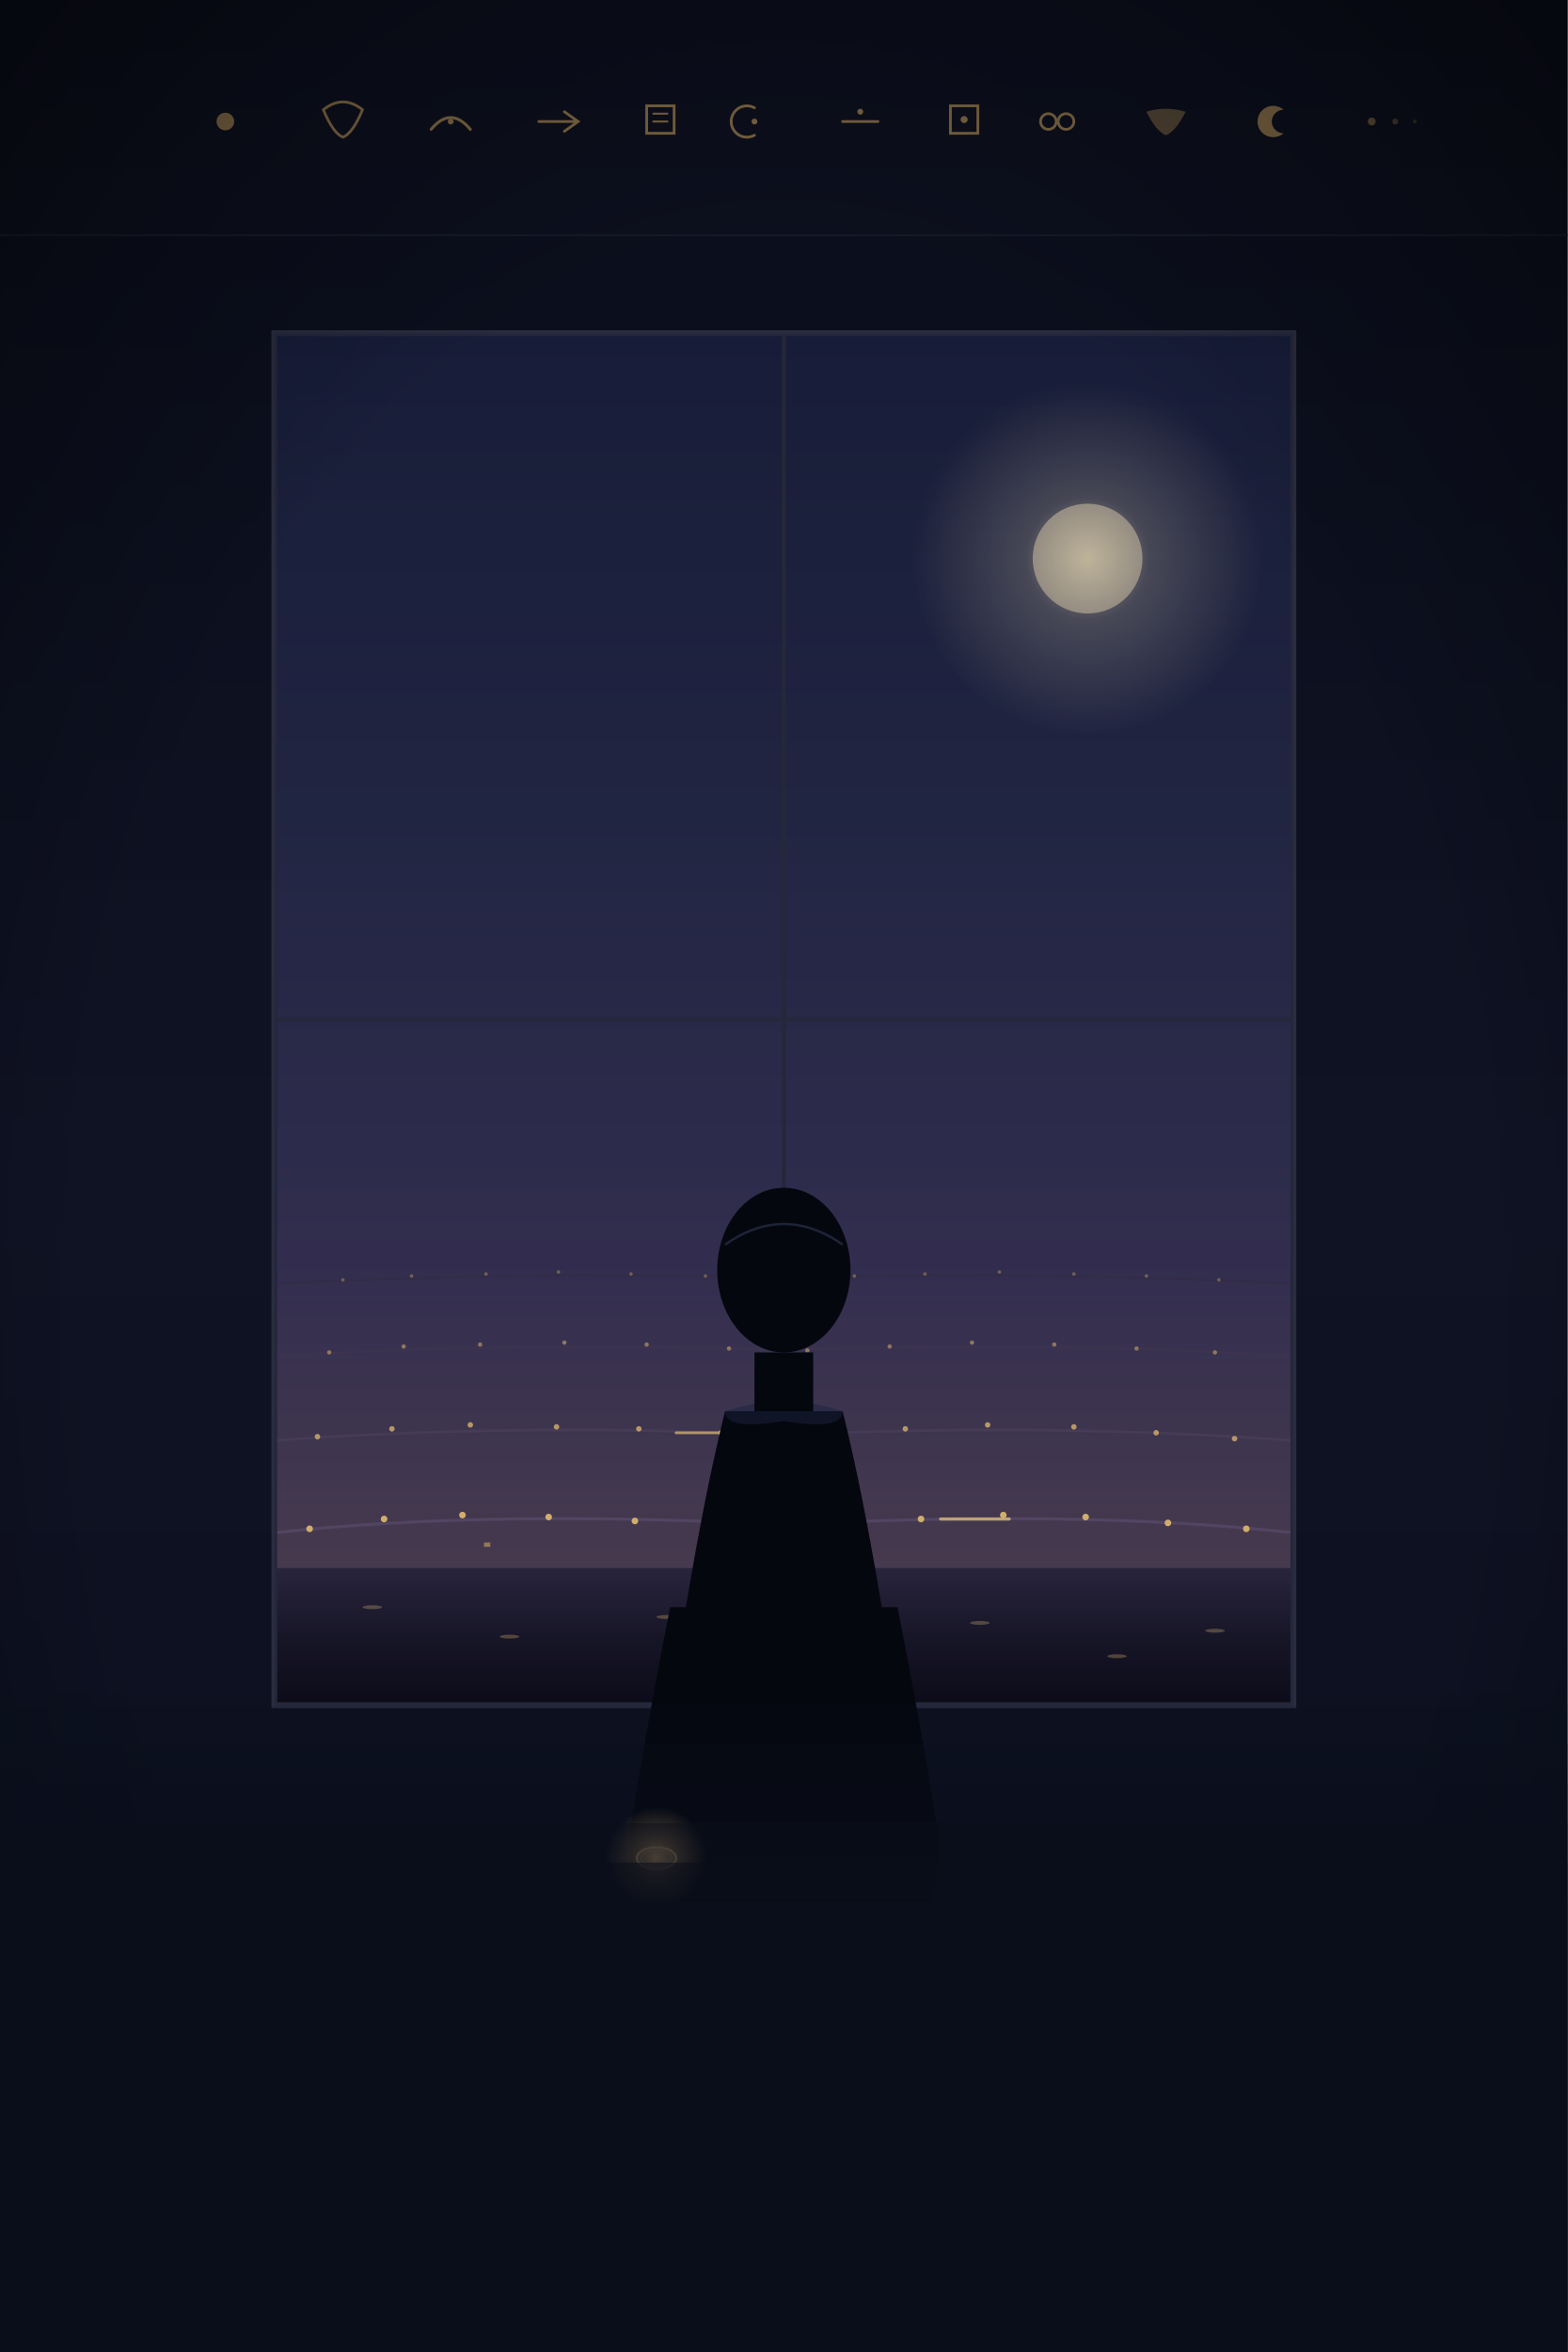
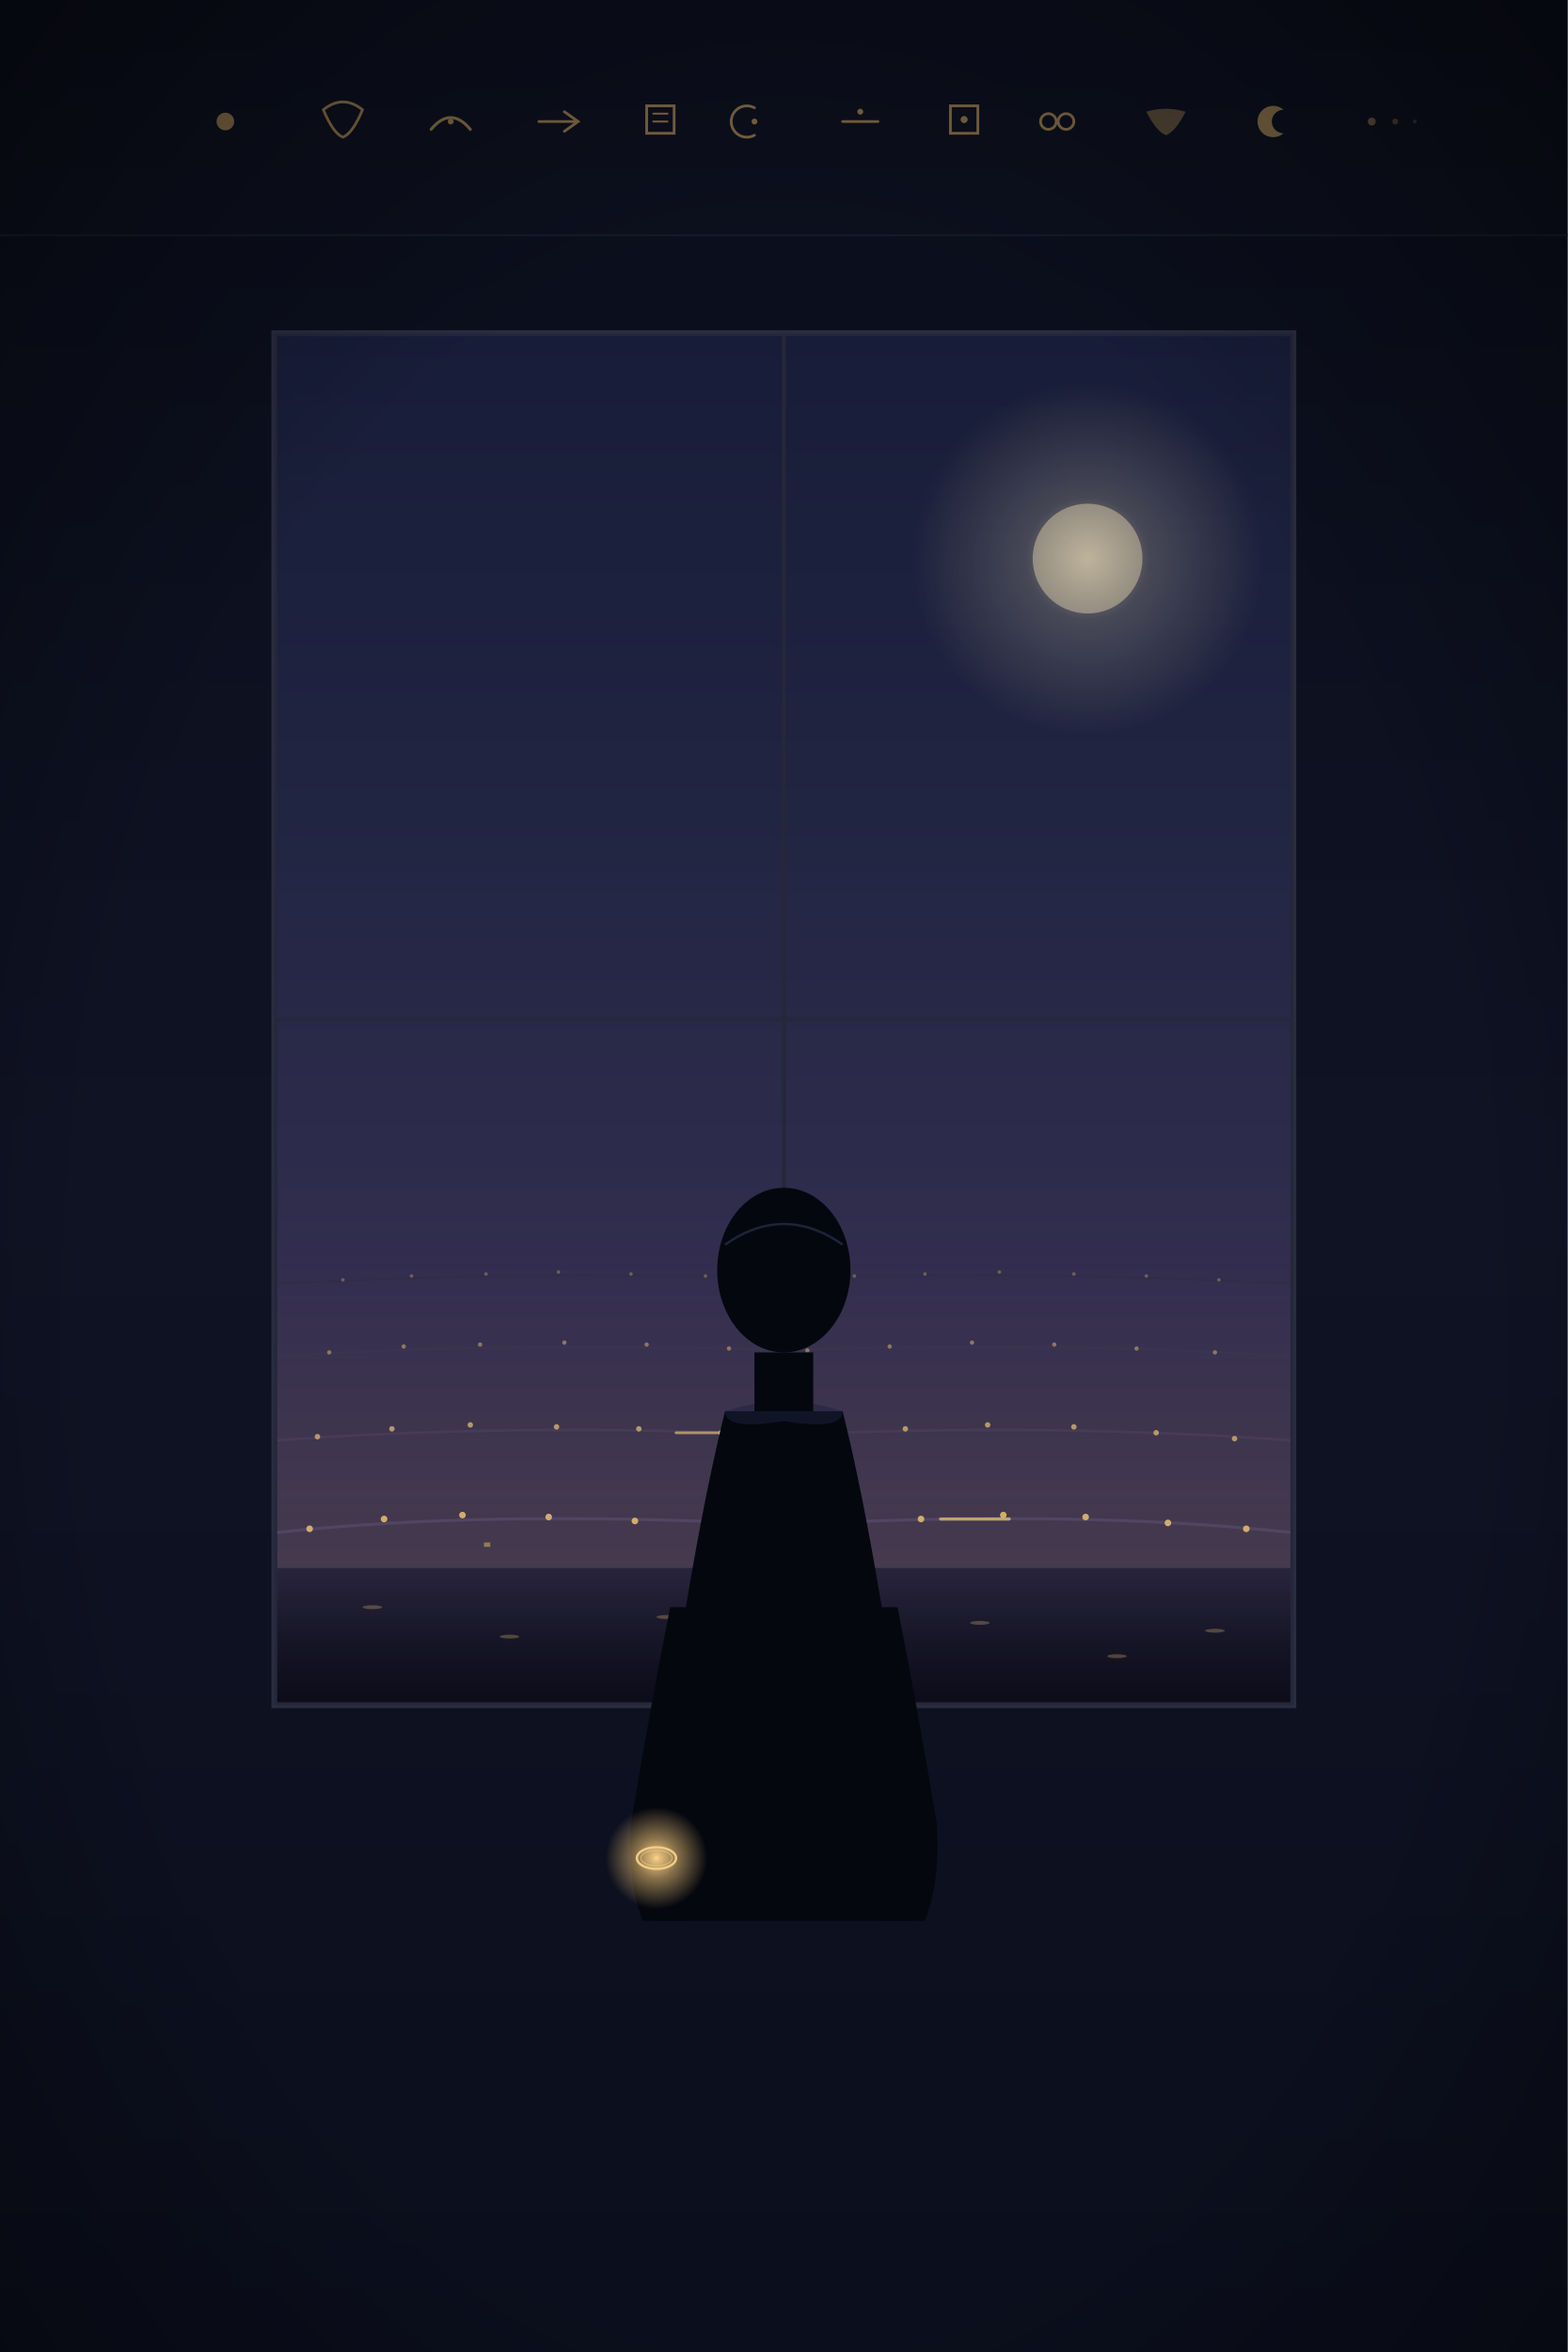
<svg xmlns="http://www.w3.org/2000/svg" viewBox="0 0 800 1200" preserveAspectRatio="xMidYMid meet">
  <defs>
    <linearGradient id="room" x1="0" y1="0" x2="0" y2="1">
      <stop offset="0" stop-color="#0a0d1a" />
      <stop offset="0.5" stop-color="#0f1324" />
      <stop offset="1" stop-color="#0b0e1c" />
    </linearGradient>
    <linearGradient id="sky" x1="0" y1="0" x2="0" y2="1">
      <stop offset="0" stop-color="#1a1f3d" />
      <stop offset="0.35" stop-color="#252949" />
      <stop offset="0.7" stop-color="#3a3358" />
      <stop offset="1" stop-color="#4e3d55" />
    </linearGradient>
    <linearGradient id="haze" x1="0" y1="0" x2="0" y2="1">
      <stop offset="0" stop-color="#d4a962" stop-opacity="0" />
      <stop offset="1" stop-color="#d4a962" stop-opacity="0.10" />
    </linearGradient>
    <linearGradient id="canal" x1="0" y1="0" x2="0" y2="1">
      <stop offset="0" stop-color="#2a2540" stop-opacity="0.9" />
      <stop offset="0.5" stop-color="#1a1729" />
      <stop offset="1" stop-color="#0d0b18" />
    </linearGradient>
    <radialGradient id="moon">
      <stop offset="0" stop-color="#ecdcb8" stop-opacity="0.85" />
      <stop offset="0.35" stop-color="#ecdcb8" stop-opacity="0.25" />
      <stop offset="1" stop-color="#ecdcb8" stop-opacity="0" />
    </radialGradient>
    <radialGradient id="bandGlow">
      <stop offset="0" stop-color="#f6cf86" stop-opacity="1" />
      <stop offset="0.4" stop-color="#f4c97a" stop-opacity="0.55" />
      <stop offset="1" stop-color="#f4c97a" stop-opacity="0" />
    </radialGradient>
    <radialGradient id="vignette" cx="0.5" cy="0.55" r="0.8">
      <stop offset="0.55" stop-color="#000000" stop-opacity="0" />
      <stop offset="1" stop-color="#000000" stop-opacity="0.55" />
    </radialGradient>
    <linearGradient id="bottomFade" x1="0" y1="0" x2="0" y2="1">
      <stop offset="0" stop-color="#0a0d1a" stop-opacity="0" />
      <stop offset="0.35" stop-color="#0a0d1a" stop-opacity="0.95" />
      <stop offset="1" stop-color="#0a0d1a" stop-opacity="1" />
    </linearGradient>
    <symbol id="glyph-dot" viewBox="-6 -6 12 12">
      <circle cx="0" cy="0" r="3" fill="#d4a962" />
    </symbol>
  </defs>
  <rect width="800" height="1200" fill="url(#room)" />
  <g opacity="0.55">
    <rect x="0" y="0" width="800" height="120" fill="#d4a962" opacity="0.015" />
    <circle cx="115" cy="62" r="4.5" fill="#d4a962" />
    <path d="M165 56 Q175 48 185 56 Q180 68 175 70 Q170 68 165 56 Z" fill="none" stroke="#d4a962" stroke-width="1.4" />
    <path d="M220 66 Q230 54 240 66" stroke="#d4a962" stroke-width="1.5" fill="none" stroke-linecap="round" />
    <circle cx="230" cy="62" r="1.5" fill="#d4a962" />
    <path d="M275 62 L295 62 M288 57 L295 62 L288 67" stroke="#d4a962" stroke-width="1.4" fill="none" stroke-linecap="round" />
    <rect x="330" y="54" width="14" height="14" fill="none" stroke="#d4a962" stroke-width="1.4" />
    <line x1="333" y1="58" x2="341" y2="58" stroke="#d4a962" stroke-width="1" />
    <line x1="333" y1="62" x2="341" y2="62" stroke="#d4a962" stroke-width="1" />
    <path d="M385 55 A 8 8 0 1 0 385 69" stroke="#d4a962" stroke-width="1.4" fill="none" stroke-linecap="round" />
    <circle cx="385" cy="62" r="1.5" fill="#d4a962" />
    <line x1="430" y1="62" x2="448" y2="62" stroke="#d4a962" stroke-width="1.4" stroke-linecap="round" />
    <circle cx="439" cy="57" r="1.5" fill="#d4a962" />
    <rect x="485" y="54" width="14" height="14" fill="none" stroke="#d4a962" stroke-width="1.4" />
    <circle cx="492" cy="61" r="1.8" fill="#d4a962" />
    <circle cx="535" cy="62" r="4" fill="none" stroke="#d4a962" stroke-width="1.4" />
    <circle cx="544" cy="62" r="4" fill="none" stroke="#d4a962" stroke-width="1.4" />
    <path d="M585 57 Q595 54 605 57 Q600 67 595 69 Q590 67 585 57 Z" fill="#d4a962" opacity="0.6" />
    <path d="M655 56 A 8 8 0 1 0 655 68 A 6 6 0 1 1 655 56 Z" fill="#d4a962" />
    <circle cx="700" cy="62" r="2" fill="#d4a962" opacity="0.7" />
    <circle cx="712" cy="62" r="1.5" fill="#d4a962" opacity="0.5" />
    <circle cx="722" cy="62" r="1" fill="#d4a962" opacity="0.35" />
  </g>
  <line x1="0" y1="120" x2="800" y2="120" stroke="#1c1f30" stroke-width="1" opacity="0.6" />
  <g>
    <rect x="140" y="170" width="520" height="700" fill="url(#sky)" />
    <circle cx="555" cy="285" r="90" fill="url(#moon)" />
    <circle cx="555" cy="285" r="28" fill="#ecdcb8" opacity="0.55" />
    <rect x="140" y="620" width="520" height="250" fill="url(#haze)" />
    <g opacity="0.7">
      <path d="M 140 655 Q 280 648 400 652 Q 520 648 660 655" stroke="#3a3149" stroke-width="1" fill="none" />
      <g fill="#f4c97a" opacity="0.55">
        <circle cx="175" cy="653" r="0.9" />
        <circle cx="210" cy="651" r="0.9" />
        <circle cx="248" cy="650" r="0.9" />
        <circle cx="285" cy="649" r="0.9" />
        <circle cx="322" cy="650" r="0.9" />
        <circle cx="360" cy="651" r="0.9" />
        <circle cx="398" cy="652" r="0.9" />
        <circle cx="436" cy="651" r="0.9" />
        <circle cx="472" cy="650" r="0.9" />
        <circle cx="510" cy="649" r="0.9" />
        <circle cx="548" cy="650" r="0.9" />
        <circle cx="585" cy="651" r="0.9" />
        <circle cx="622" cy="653" r="0.9" />
      </g>
    </g>
    <g opacity="0.8">
      <path d="M 140 692 Q 270 684 400 689 Q 530 684 660 692" stroke="#463a58" stroke-width="1.1" fill="none" />
      <g fill="#f4c97a" opacity="0.7">
        <circle cx="168" cy="690" r="1.1" />
        <circle cx="206" cy="687" r="1.1" />
        <circle cx="245" cy="686" r="1.1" />
        <circle cx="288" cy="685" r="1.1" />
        <circle cx="330" cy="686" r="1.1" />
        <circle cx="372" cy="688" r="1.1" />
        <circle cx="412" cy="689" r="1.1" />
        <circle cx="454" cy="687" r="1.1" />
        <circle cx="496" cy="685" r="1.1" />
        <circle cx="538" cy="686" r="1.1" />
        <circle cx="580" cy="688" r="1.1" />
        <circle cx="620" cy="690" r="1.1" />
      </g>
    </g>
    <g>
      <path d="M 140 735 Q 260 726 400 732 Q 540 726 660 735" stroke="#534564" stroke-width="1.3" fill="none" opacity="0.85" />
      <g fill="#f4c97a" opacity="0.82">
        <circle cx="162" cy="733" r="1.4" />
        <circle cx="200" cy="729" r="1.4" />
        <circle cx="240" cy="727" r="1.4" />
        <circle cx="284" cy="728" r="1.4" />
        <circle cx="326" cy="729" r="1.4" />
        <circle cx="368" cy="731" r="1.4" />
        <circle cx="420" cy="732" r="1.4" />
        <circle cx="462" cy="729" r="1.4" />
        <circle cx="504" cy="727" r="1.4" />
        <circle cx="548" cy="728" r="1.4" />
        <circle cx="590" cy="731" r="1.4" />
        <circle cx="630" cy="734" r="1.4" />
      </g>
      <line x1="345" y1="731" x2="378" y2="731" stroke="#f6cf86" stroke-width="1.4" stroke-linecap="round" opacity="0.75" />
    </g>
    <g>
      <path d="M 140 782 Q 250 770 400 778 Q 550 770 660 782" stroke="#5e4f70" stroke-width="1.5" fill="none" />
      <g fill="#f4c97a">
        <circle cx="158" cy="780" r="1.7" />
        <circle cx="196" cy="775" r="1.7" />
        <circle cx="236" cy="773" r="1.7" />
        <circle cx="280" cy="774" r="1.7" />
        <circle cx="324" cy="776" r="1.7" />
        <circle cx="366" cy="777" r="1.7" />
        <circle cx="428" cy="778" r="1.7" />
        <circle cx="470" cy="775" r="1.7" />
        <circle cx="512" cy="773" r="1.7" />
        <circle cx="554" cy="774" r="1.7" />
        <circle cx="596" cy="777" r="1.7" />
        <circle cx="636" cy="780" r="1.7" />
      </g>
      <line x1="480" y1="775" x2="515" y2="775" stroke="#f6cf86" stroke-width="1.6" stroke-linecap="round" opacity="0.85" />
      <rect x="247" y="787" width="3.2" height="2.2" fill="#b89560" opacity="0.9" />
    </g>
    <rect x="140" y="800" width="520" height="70" fill="url(#canal)" />
    <g fill="#f4c97a" opacity="0.32">
      <ellipse cx="190" cy="820" rx="5" ry="1" />
      <ellipse cx="260" cy="835" rx="5" ry="1" />
      <ellipse cx="340" cy="825" rx="5" ry="1" />
      <ellipse cx="420" cy="840" rx="5" ry="1" />
      <ellipse cx="500" cy="828" rx="5" ry="1" />
      <ellipse cx="570" cy="845" rx="5" ry="1" />
      <ellipse cx="620" cy="832" rx="5" ry="1" />
    </g>
    <line x1="360" y1="850" x2="365" y2="862" stroke="#f4c97a" stroke-width="0.6" opacity="0.45" />
    <rect x="140" y="170" width="520" height="700" fill="none" stroke="#2a2c40" stroke-width="3" />
    <line x1="140" y1="520" x2="660" y2="520" stroke="#2a2c40" stroke-width="2" />
    <line x1="400" y1="170" x2="400" y2="870" stroke="#2a2c40" stroke-width="2" />
    <rect x="140" y="170" width="520" height="700" fill="#0a0d1a" opacity="0.15" />
  </g>
  <g>
    <path d="M 338 980              Q 338 900 350 820              Q 360 760 370 720              L 430 720              Q 440 760 450 820              Q 462 900 462 980              Z" fill="#05070f" />
    <path d="M 370 720 Q 400 710 430 720 Q 430 730 400 725 Q 370 730 370 720 Z" fill="#1c2140" opacity="0.5" />
    <path d="M 385 720 L 385 690 L 415 690 L 415 720 Z" fill="#05070f" />
    <ellipse cx="400" cy="648" rx="34" ry="42" fill="#05070f" />
    <path d="M 370 635 Q 400 614 430 635" stroke="#2a2f4a" stroke-width="1.2" fill="none" opacity="0.7" />
    <path d="M 342 820              Q 332 870 322 930              Q 320 960 328 980              L 350 980              Q 352 960 354 930              Q 358 870 362 820 Z" fill="#05070f" />
    <path d="M 458 820              Q 468 870 478 930              Q 480 960 472 980              L 450 980              Q 448 960 446 930              Q 442 870 438 820 Z" fill="#05070f" />
  </g>
  <g>
    <circle cx="335" cy="948" r="26" fill="url(#bandGlow)" />
    <ellipse cx="335" cy="948" rx="10" ry="5.5" fill="none" stroke="#f6cf86" stroke-width="1.2" opacity="0.95" />
    <ellipse cx="335" cy="948" rx="8" ry="4" fill="none" stroke="#f6cf86" stroke-width="0.6" opacity="0.55" />
    <circle cx="335" cy="948" r="1.1" fill="#f6cf86" />
  </g>
  <rect width="800" height="1200" fill="url(#vignette)" pointer-events="none" />
-   <rect x="0" y="870" width="800" height="20" fill="#0a0d1a" opacity="0.15" pointer-events="none" />
-   <rect x="0" y="890" width="800" height="20" fill="#0a0d1a" opacity="0.35" pointer-events="none" />
-   <rect x="0" y="910" width="800" height="20" fill="#0a0d1a" opacity="0.55" pointer-events="none" />
-   <rect x="0" y="930" width="800" height="20" fill="#0a0d1a" opacity="0.75" pointer-events="none" />
-   <rect x="0" y="950" width="800" height="20" fill="#0a0d1a" opacity="0.90" pointer-events="none" />
-   <rect x="0" y="970" width="800" height="230" fill="#0a0d1a" pointer-events="none" />
</svg>
